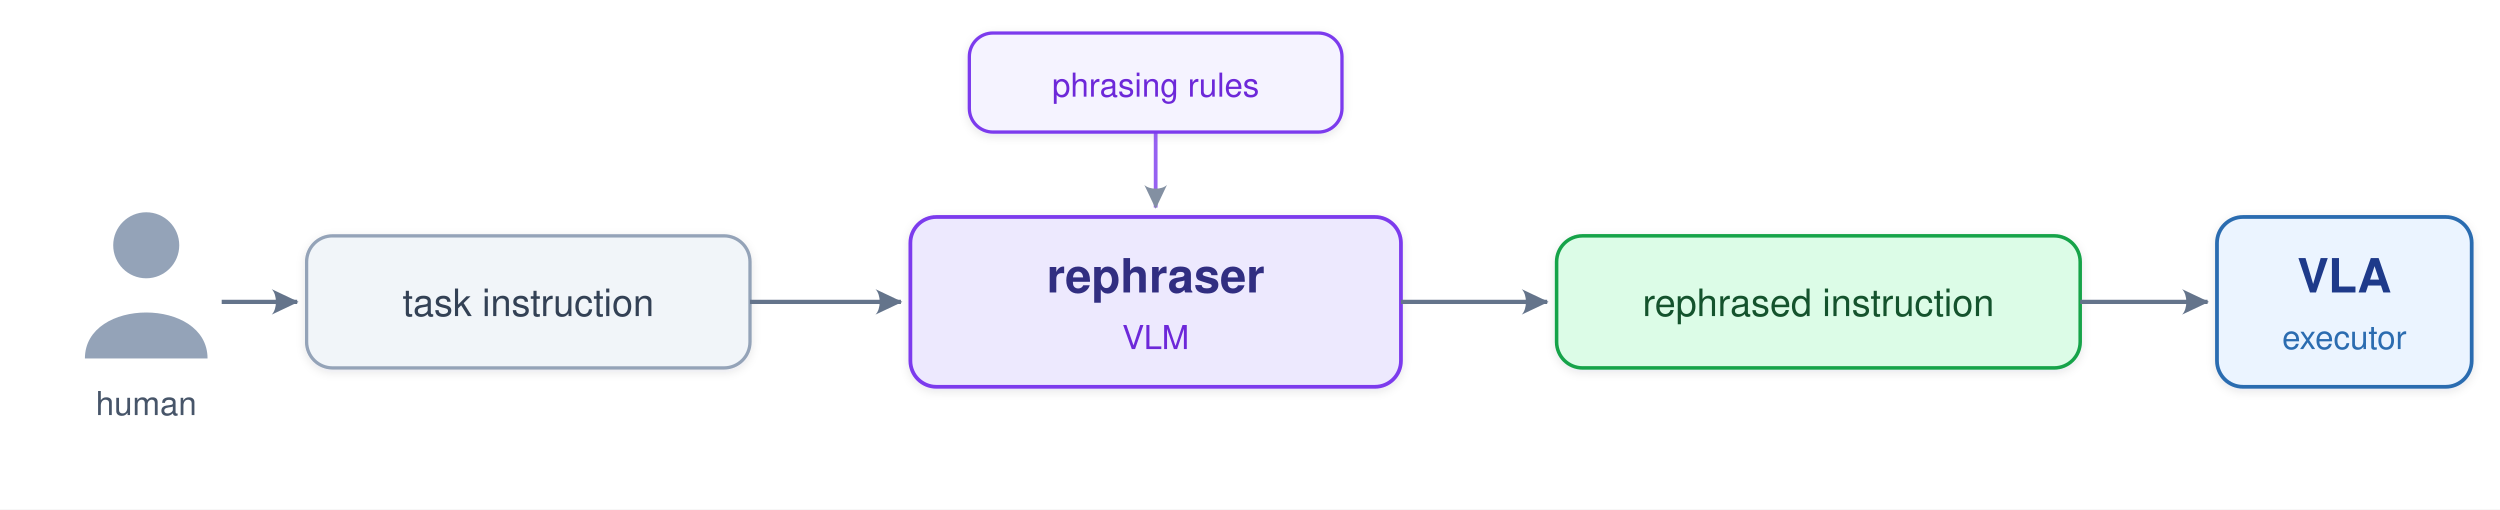
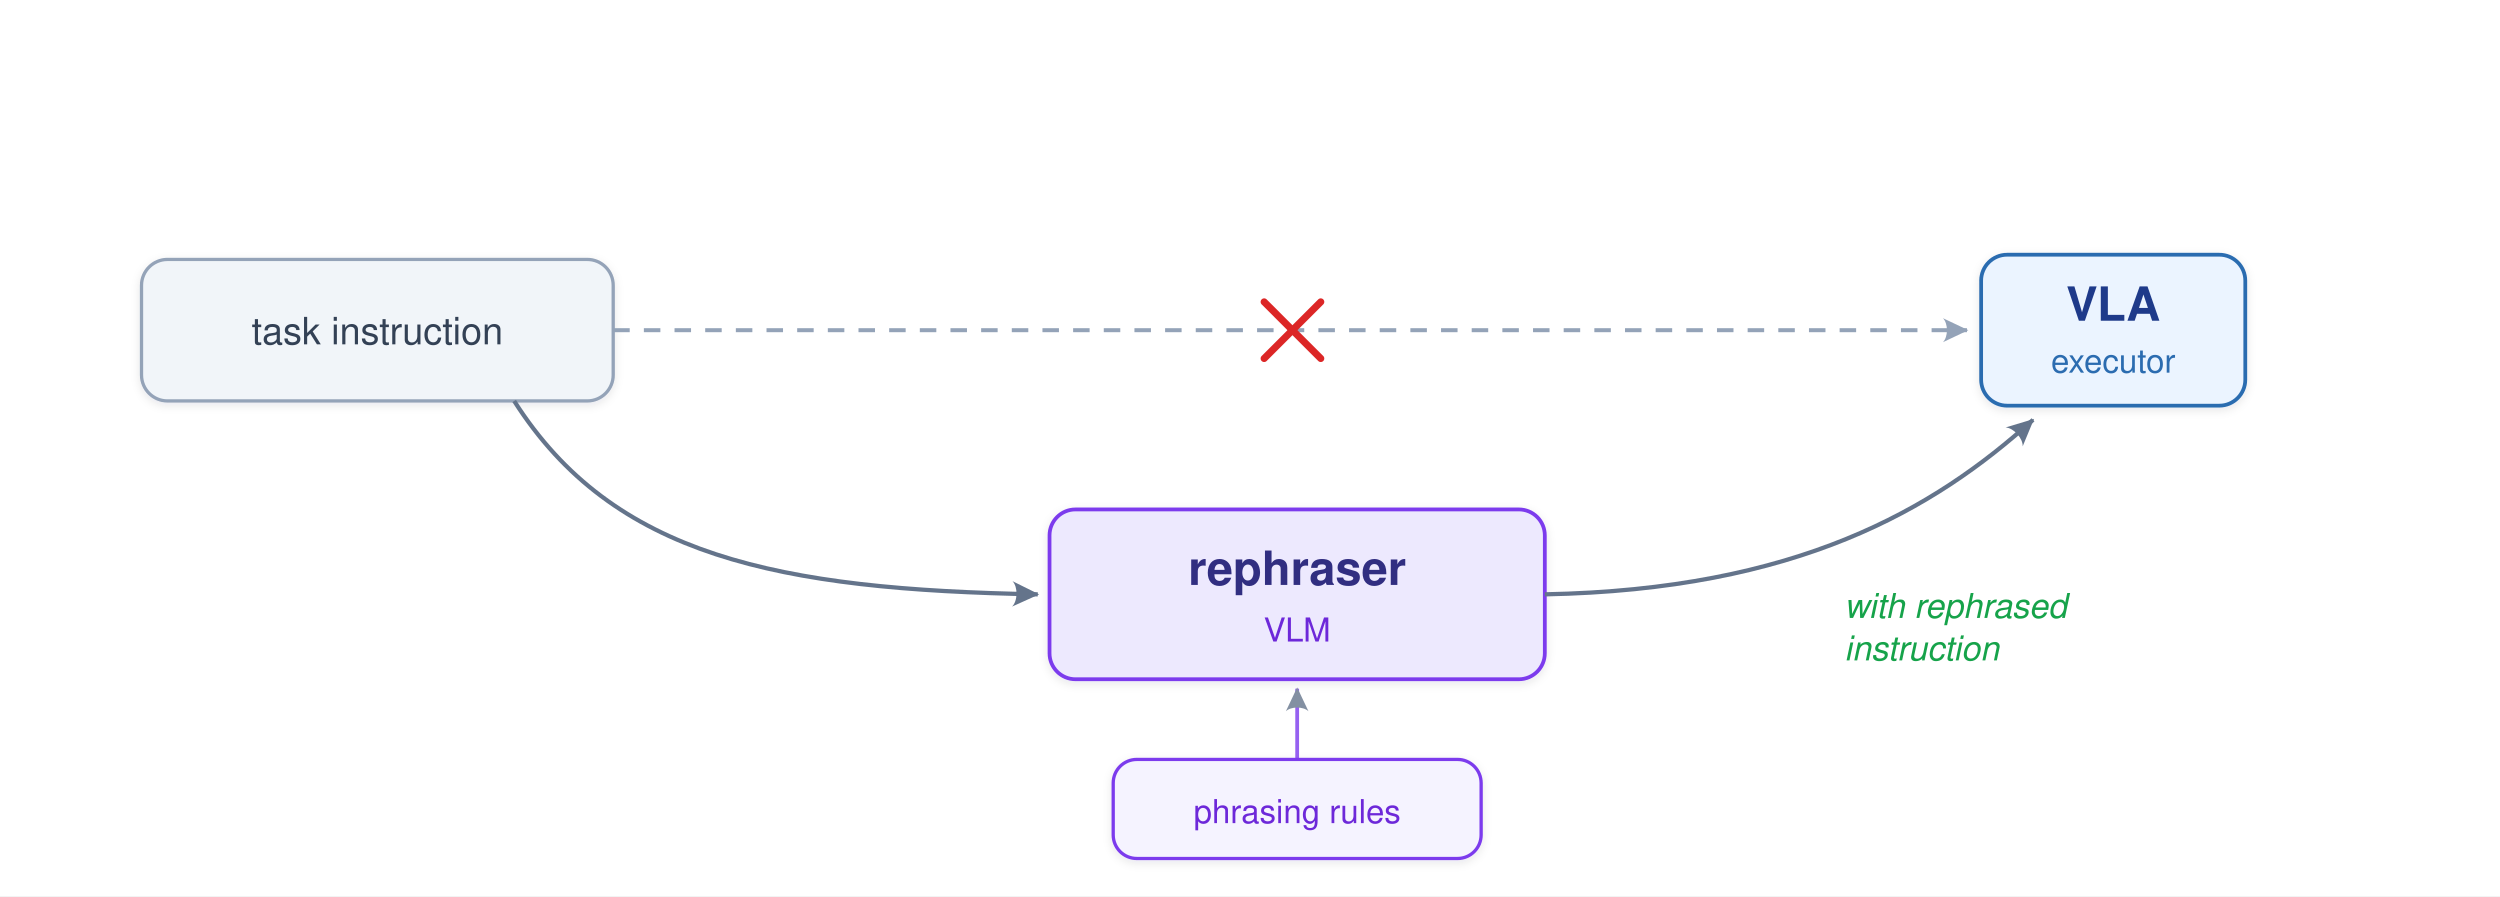
- <svg xmlns="http://www.w3.org/2000/svg" viewBox="0 0 1060 216" font-family="Helvetica Neue, Helvetica, Arial, sans-serif">
+ <svg xmlns="http://www.w3.org/2000/svg" viewBox="0 0 1060 380" font-family="Helvetica Neue, Helvetica, Arial, sans-serif">
  <defs>
    <marker id="arr" viewBox="0 0 12 12" refX="10" refY="6" markerWidth="8" markerHeight="8" orient="auto-start-reverse">
      <path d="M 1 1.5 L 10.5 6 L 1 10.5 C 3 8.5, 3 3.5, 1 1.5 z" fill="#64748b" />
+     </marker>
+     <marker id="arrx" viewBox="0 0 12 12" refX="10" refY="6" markerWidth="8" markerHeight="8" orient="auto-start-reverse">
+       <path d="M 1 1.5 L 10.5 6 L 1 10.5 C 3 8.5, 3 3.5, 1 1.5 z" fill="#94a3b8" />
    </marker>
    <filter id="soft" x="-20%" y="-20%" width="140%" height="140%">
      <feDropShadow dx="0" dy="1.2" stdDeviation="2" flood-color="#0f172a" flood-opacity="0.10" />
    </filter>
  </defs>
-   <rect width="1060" height="216" fill="white" />
-   <circle cx="62" cy="104" r="14" fill="#94a3b8" />
-   <path d="M 36 152 C 36 126, 88 126, 88 152 Z" fill="#94a3b8" />
-   <text x="62" y="176" font-size="14" text-anchor="middle" fill="#475569">human</text>
-   <line x1="94" y1="128" x2="126" y2="128" stroke="#64748b" stroke-width="1.8" marker-end="url(#arr)" />
-   <rect x="130" y="100" width="188" height="56" rx="11" fill="#f1f5f9" stroke="#94a3b8" stroke-width="1.4" filter="url(#soft)" />
-   <text x="224" y="134" font-size="16" text-anchor="middle" fill="#334155">task instruction</text>
-   <line x1="318" y1="128" x2="382" y2="128" stroke="#64748b" stroke-width="1.8" marker-end="url(#arr)" />
-   <rect x="411" y="14" width="158" height="42" rx="10" fill="#f5f3ff" stroke="#7c3aed" stroke-width="1.4" filter="url(#soft)" />
-   <text x="490" y="41" font-size="14" text-anchor="middle" fill="#6d28d9">phrasing rules</text>
-   <line x1="490" y1="56" x2="490" y2="88" stroke="#7c3aed" stroke-width="1.6" marker-end="url(#arr)" opacity="0.8" />
-   <rect x="386" y="92" width="208" height="72" rx="11" fill="#ede9fe" stroke="#7c3aed" stroke-width="1.6" filter="url(#soft)" />
-   <text x="490" y="124" font-size="20" font-weight="bold" text-anchor="middle" fill="#312e81">rephraser</text>
-   <text x="490" y="148" font-size="14" text-anchor="middle" fill="#6d28d9">VLM</text>
-   <line x1="594" y1="128" x2="656" y2="128" stroke="#64748b" stroke-width="1.8" marker-end="url(#arr)" />
-   <rect x="660" y="100" width="222" height="56" rx="11" fill="#dcfce7" stroke="#16a34a" stroke-width="1.5" filter="url(#soft)" />
-   <text x="771" y="134" font-size="16" text-anchor="middle" fill="#14532d">rephrased instruction</text>
-   <line x1="882" y1="128" x2="936" y2="128" stroke="#64748b" stroke-width="1.8" marker-end="url(#arr)" />
-   <rect x="940" y="92" width="108" height="72" rx="11" fill="#ebf4ff" stroke="#2b6cb0" stroke-width="1.6" filter="url(#soft)" />
-   <text x="994" y="124" font-size="20" font-weight="bold" text-anchor="middle" fill="#1e3a8a">VLA</text>
-   <text x="994" y="148" font-size="14" text-anchor="middle" fill="#2b6cb0">executor</text>
+   <rect width="1060" height="380" fill="white" />
+   <rect x="60" y="110" width="200" height="60" rx="11" fill="#f1f5f9" stroke="#94a3b8" stroke-width="1.4" filter="url(#soft)" />
+   <text x="160" y="146" font-size="16" text-anchor="middle" fill="#334155">task instruction</text>
+   <rect x="840" y="108" width="112" height="64" rx="11" fill="#ebf4ff" stroke="#2b6cb0" stroke-width="1.6" filter="url(#soft)" />
+   <text x="896" y="136" font-size="20" font-weight="bold" text-anchor="middle" fill="#1e3a8a">VLA</text>
+   <text x="896" y="158" font-size="14" text-anchor="middle" fill="#2b6cb0">executor</text>
+   <line x1="260" y1="140" x2="834" y2="140" stroke="#94a3b8" stroke-width="1.7" stroke-dasharray="7,6" marker-end="url(#arrx)" />
+   <line x1="536" y1="128" x2="560" y2="152" stroke="#dc2626" stroke-width="3" stroke-linecap="round" />
+   <line x1="560" y1="128" x2="536" y2="152" stroke="#dc2626" stroke-width="3" stroke-linecap="round" />
+   <path d="M 218 170 C 260 236, 330 250, 440 252" fill="none" stroke="#64748b" stroke-width="1.8" marker-end="url(#arr)" />
+   <rect x="445" y="216" width="210" height="72" rx="11" fill="#ede9fe" stroke="#7c3aed" stroke-width="1.6" filter="url(#soft)" />
+   <text x="550" y="248" font-size="20" font-weight="bold" text-anchor="middle" fill="#312e81">rephraser</text>
+   <text x="550" y="272" font-size="14" text-anchor="middle" fill="#6d28d9">VLM</text>
+   <path d="M 655 252 C 762 250, 820 216, 862 178" fill="none" stroke="#64748b" stroke-width="1.8" marker-end="url(#arr)" />
+   <text x="782" y="262" font-size="14.5" font-style="italic" fill="#16a34a">with rephrased</text>
+   <text x="782" y="280" font-size="14.5" font-style="italic" fill="#16a34a">instruction</text>
+   <rect x="472" y="322" width="156" height="42" rx="10" fill="#f5f3ff" stroke="#7c3aed" stroke-width="1.4" filter="url(#soft)" />
+   <text x="550" y="349" font-size="14" text-anchor="middle" fill="#6d28d9">phrasing rules</text>
+   <line x1="550" y1="322" x2="550" y2="292" stroke="#7c3aed" stroke-width="1.6" marker-end="url(#arr)" opacity="0.8" />
</svg>
